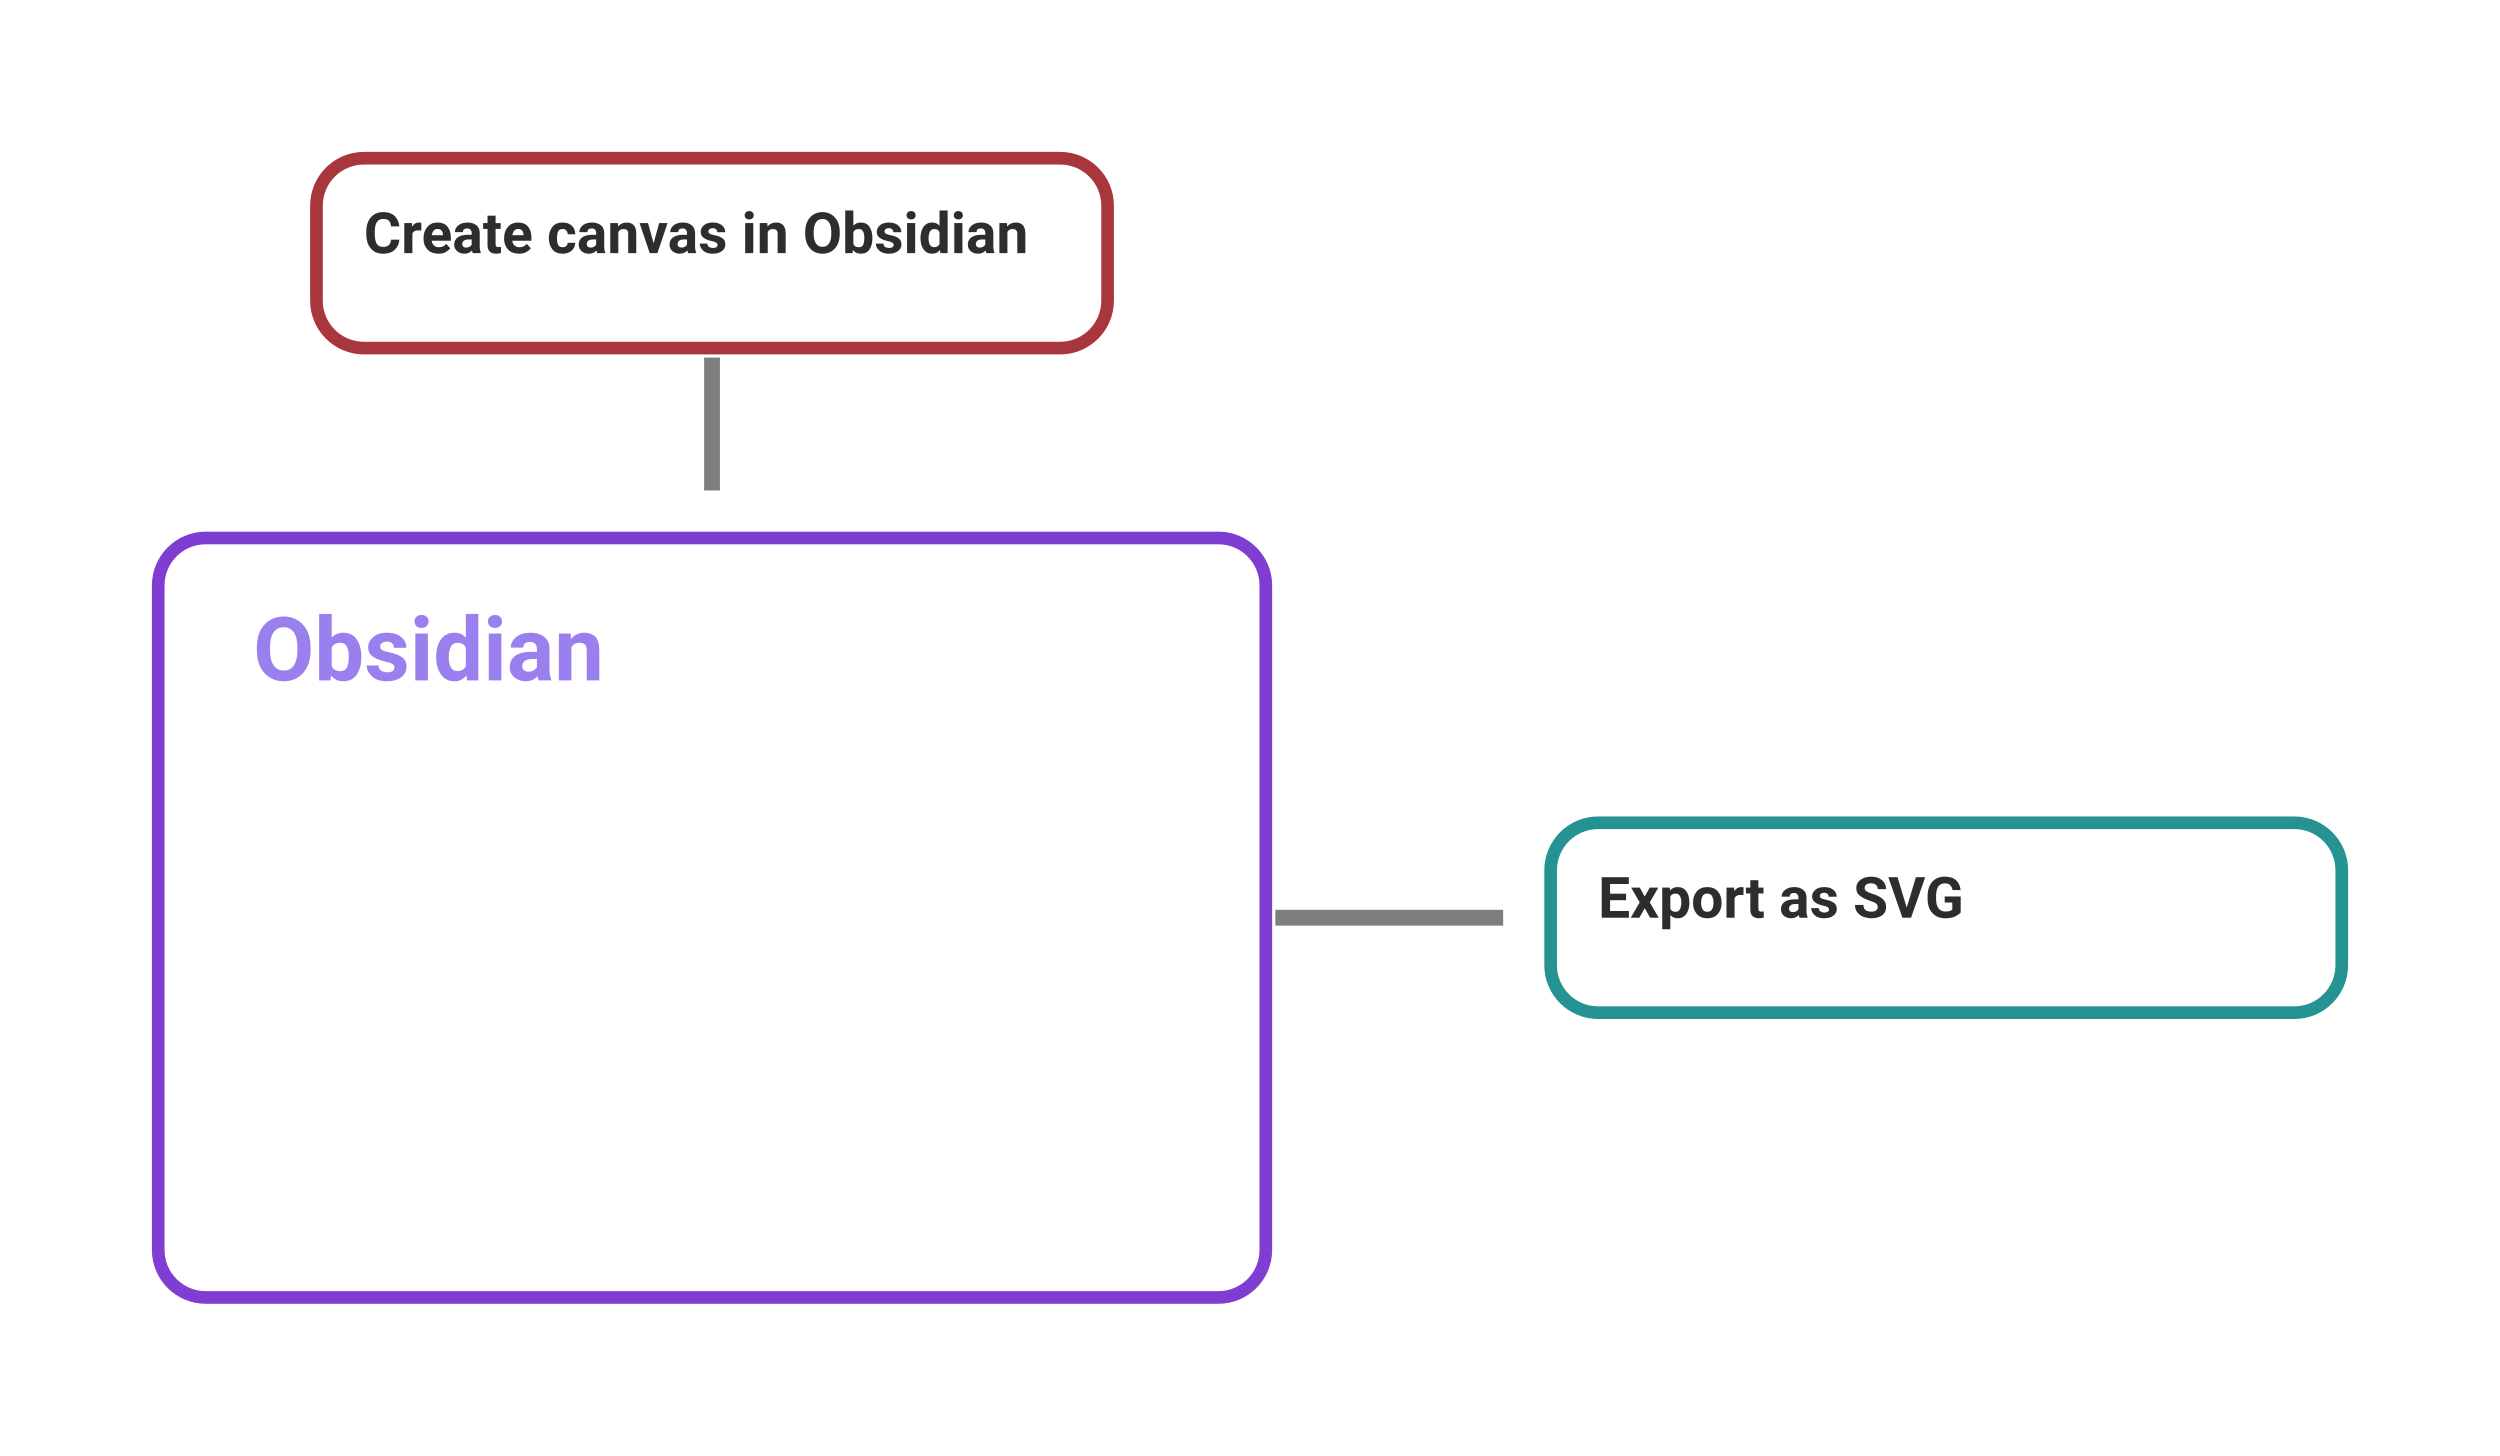
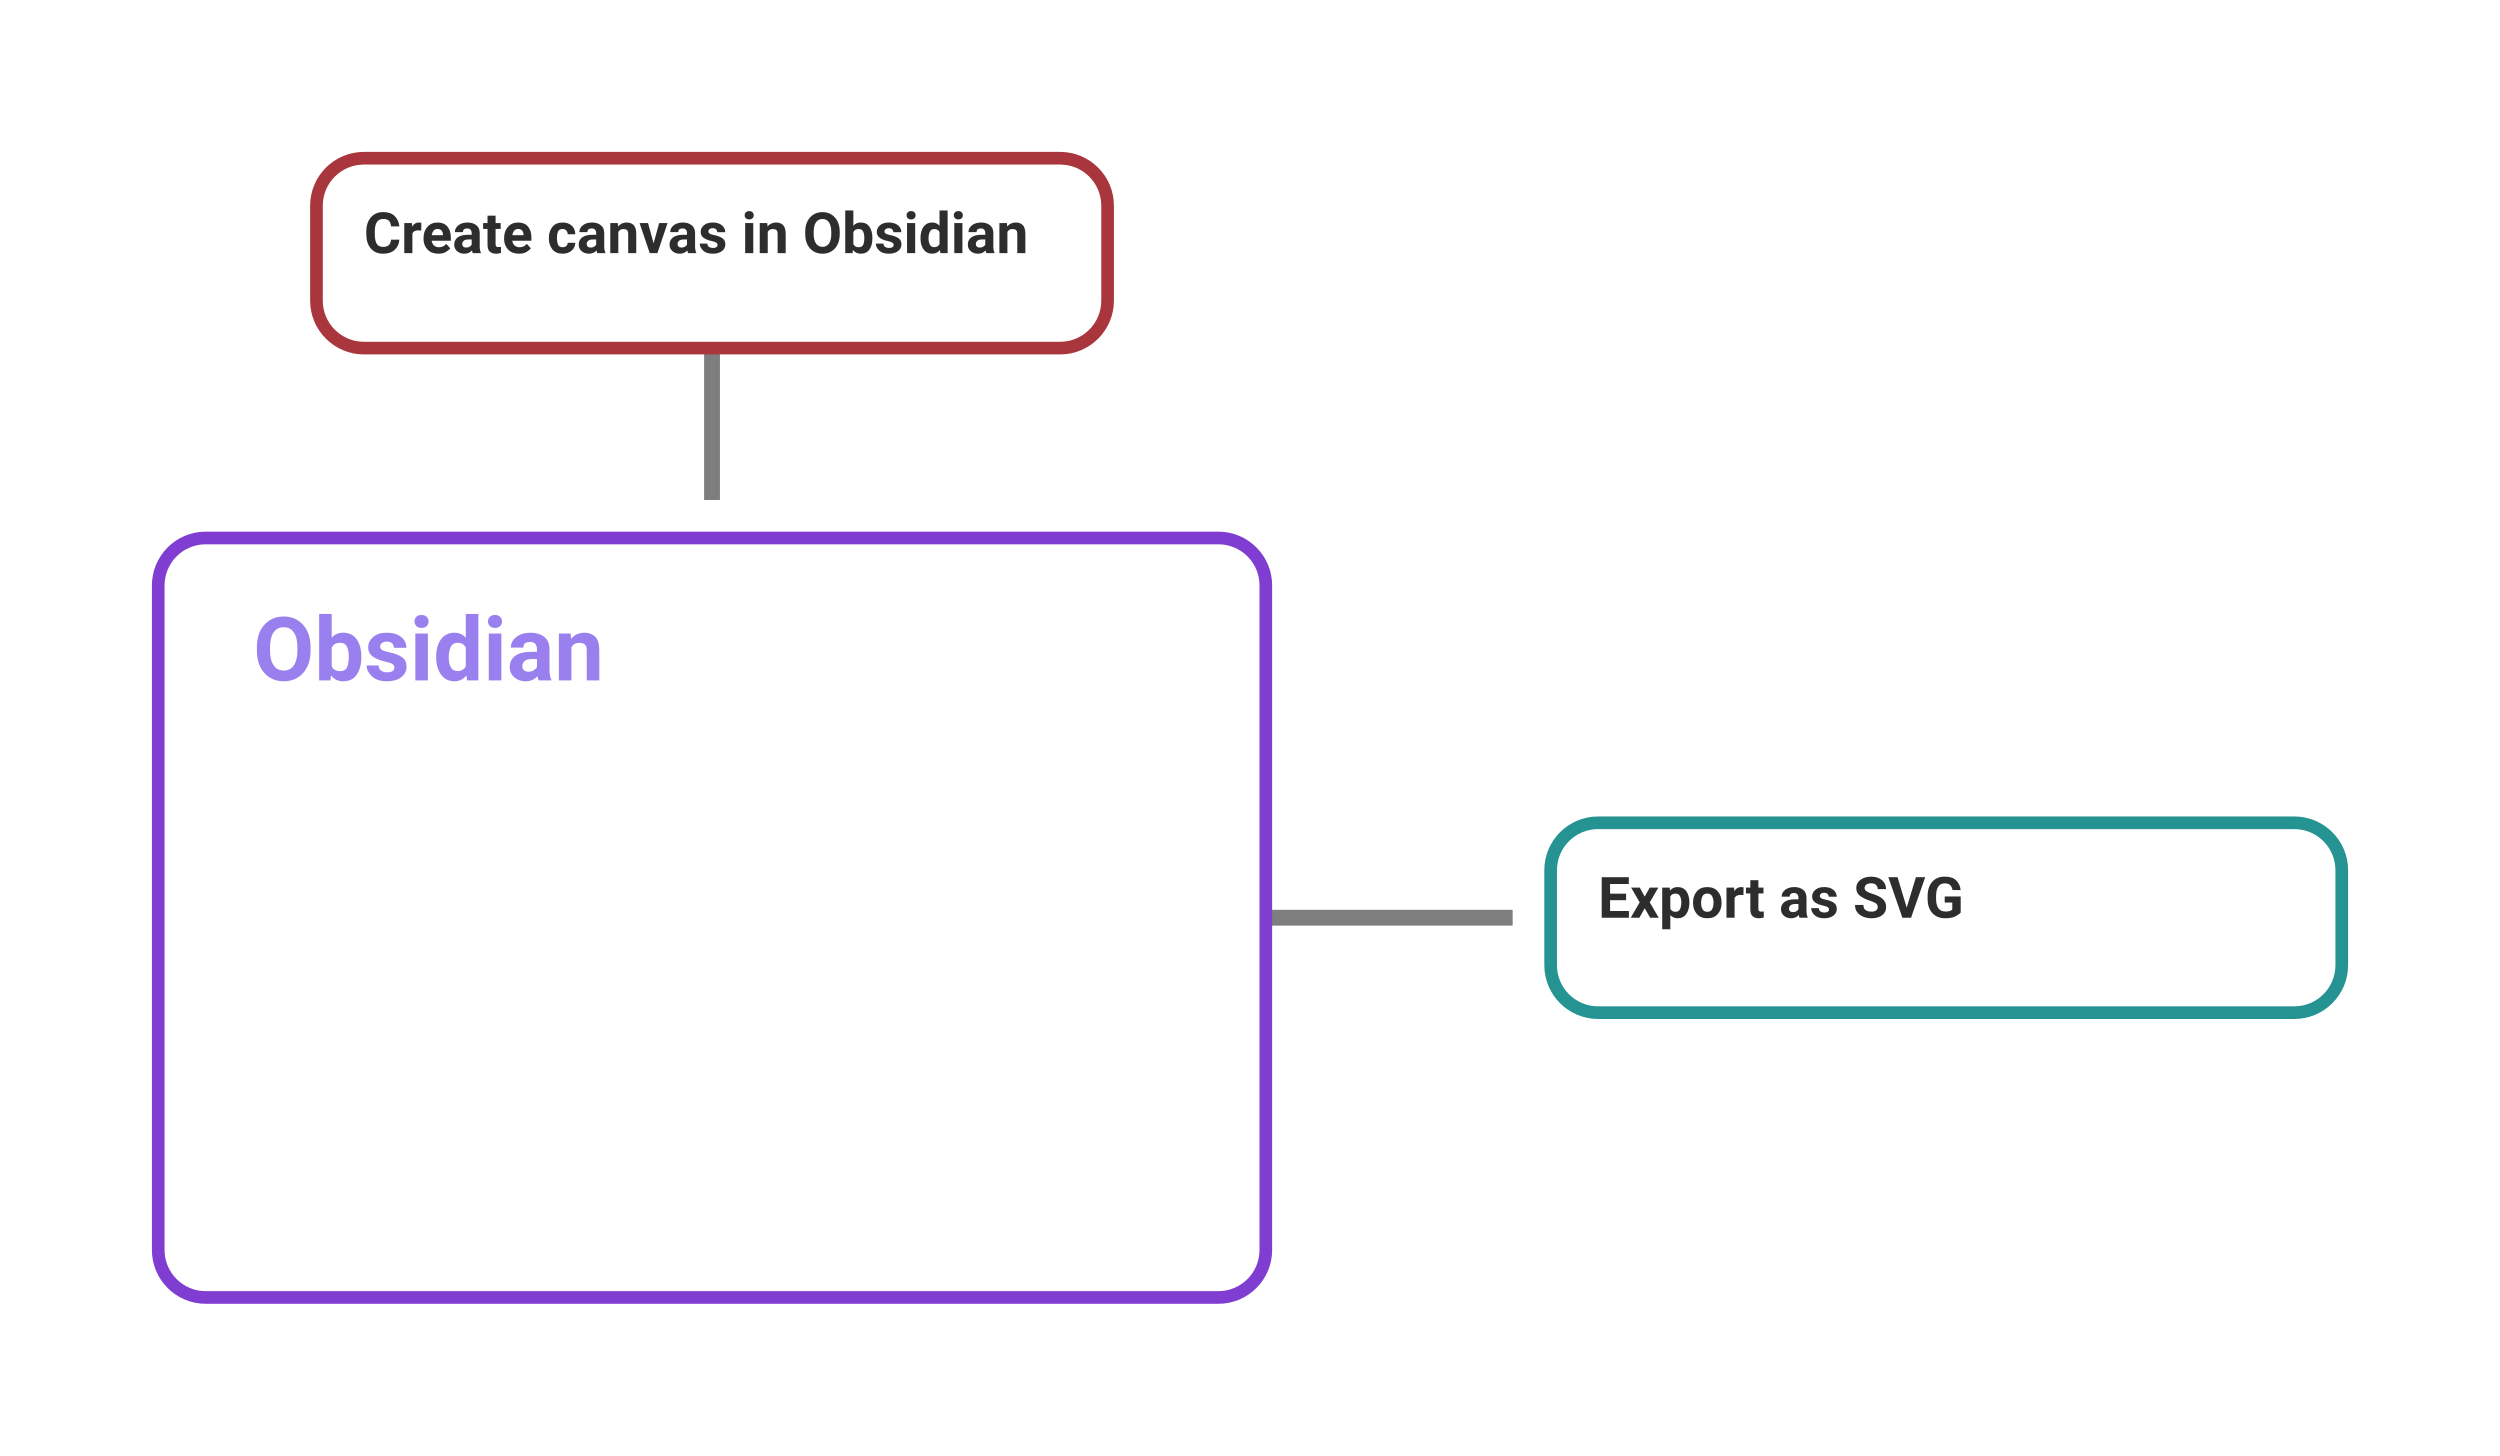
<svg xmlns="http://www.w3.org/2000/svg" viewBox="-250 -250 790 460">
  <marker id="triangle-#7e7e7e" viewBox="0 0 10 10" refX="1" refY="5" fill="#7e7e7e" markerUnits="strokeWidth" markerWidth="3" markerHeight="3" orient="auto">
-     <path d="M 0 0 L 10 5 L 0 10 z" />
+     <path d="M 0 0 L 7 5 L 0 10 z" />
  </marker>
-   <line x1="-25" y1="-137" x2="-25" y2="-95" stroke="#7e7e7e" stroke-width="5" marker-end="url(#triangle-#7e7e7e)" />
+   <line x1="-25" y1="-139" x2="-25" y2="-92" stroke="#7e7e7e" stroke-width="5" marker-end="url(#triangle-#7e7e7e)" />
  <marker id="triangle-#7e7e7e" viewBox="0 0 10 10" refX="1" refY="5" fill="#7e7e7e" markerUnits="strokeWidth" markerWidth="3" markerHeight="3" orient="auto">
-     <path d="M 0 0 L 10 5 L 0 10 z" />
+     <path d="M 0 0 L 7 5 L 0 10 z" />
  </marker>
-   <line x1="153" y1="40" x2="225" y2="40" stroke="#7e7e7e" stroke-width="5" marker-end="url(#triangle-#7e7e7e)" />
+   <line x1="151" y1="40" x2="228" y2="40" stroke="#7e7e7e" stroke-width="5" marker-end="url(#triangle-#7e7e7e)" />
  <rect x="-150" y="-200" width="250" height="60" rx="15" stroke="#aa363d" stroke-width="4" fill="none" />
  <text x="-135" y="-170" font-family="Roboto, Oxygen, Ubuntu, Cantarell, sans-serif" font-size="18" font-weight="bold" fill="#2c2d2c">Create canvas in Obsidian</text>
  <rect x="-200" y="-80" width="350" height="240" rx="15" stroke="#803dd1" stroke-width="4" fill="none" />
  <text x="-170" y="-35" font-family="Roboto, Oxygen, Ubuntu, Cantarell, sans-serif" font-size="28" font-weight="bold" fill="#9a7fee">
    <a href="/obsidian.html">Obsidian</a>
  </text>
  <rect x="240" y="10" width="250" height="60" rx="15" stroke="#249391" stroke-width="4" fill="none" />
  <text x="255" y="40" font-family="Roboto, Oxygen, Ubuntu, Cantarell, sans-serif" font-size="18" font-weight="bold" fill="#2c2d2c">Export as SVG</text>
</svg>
